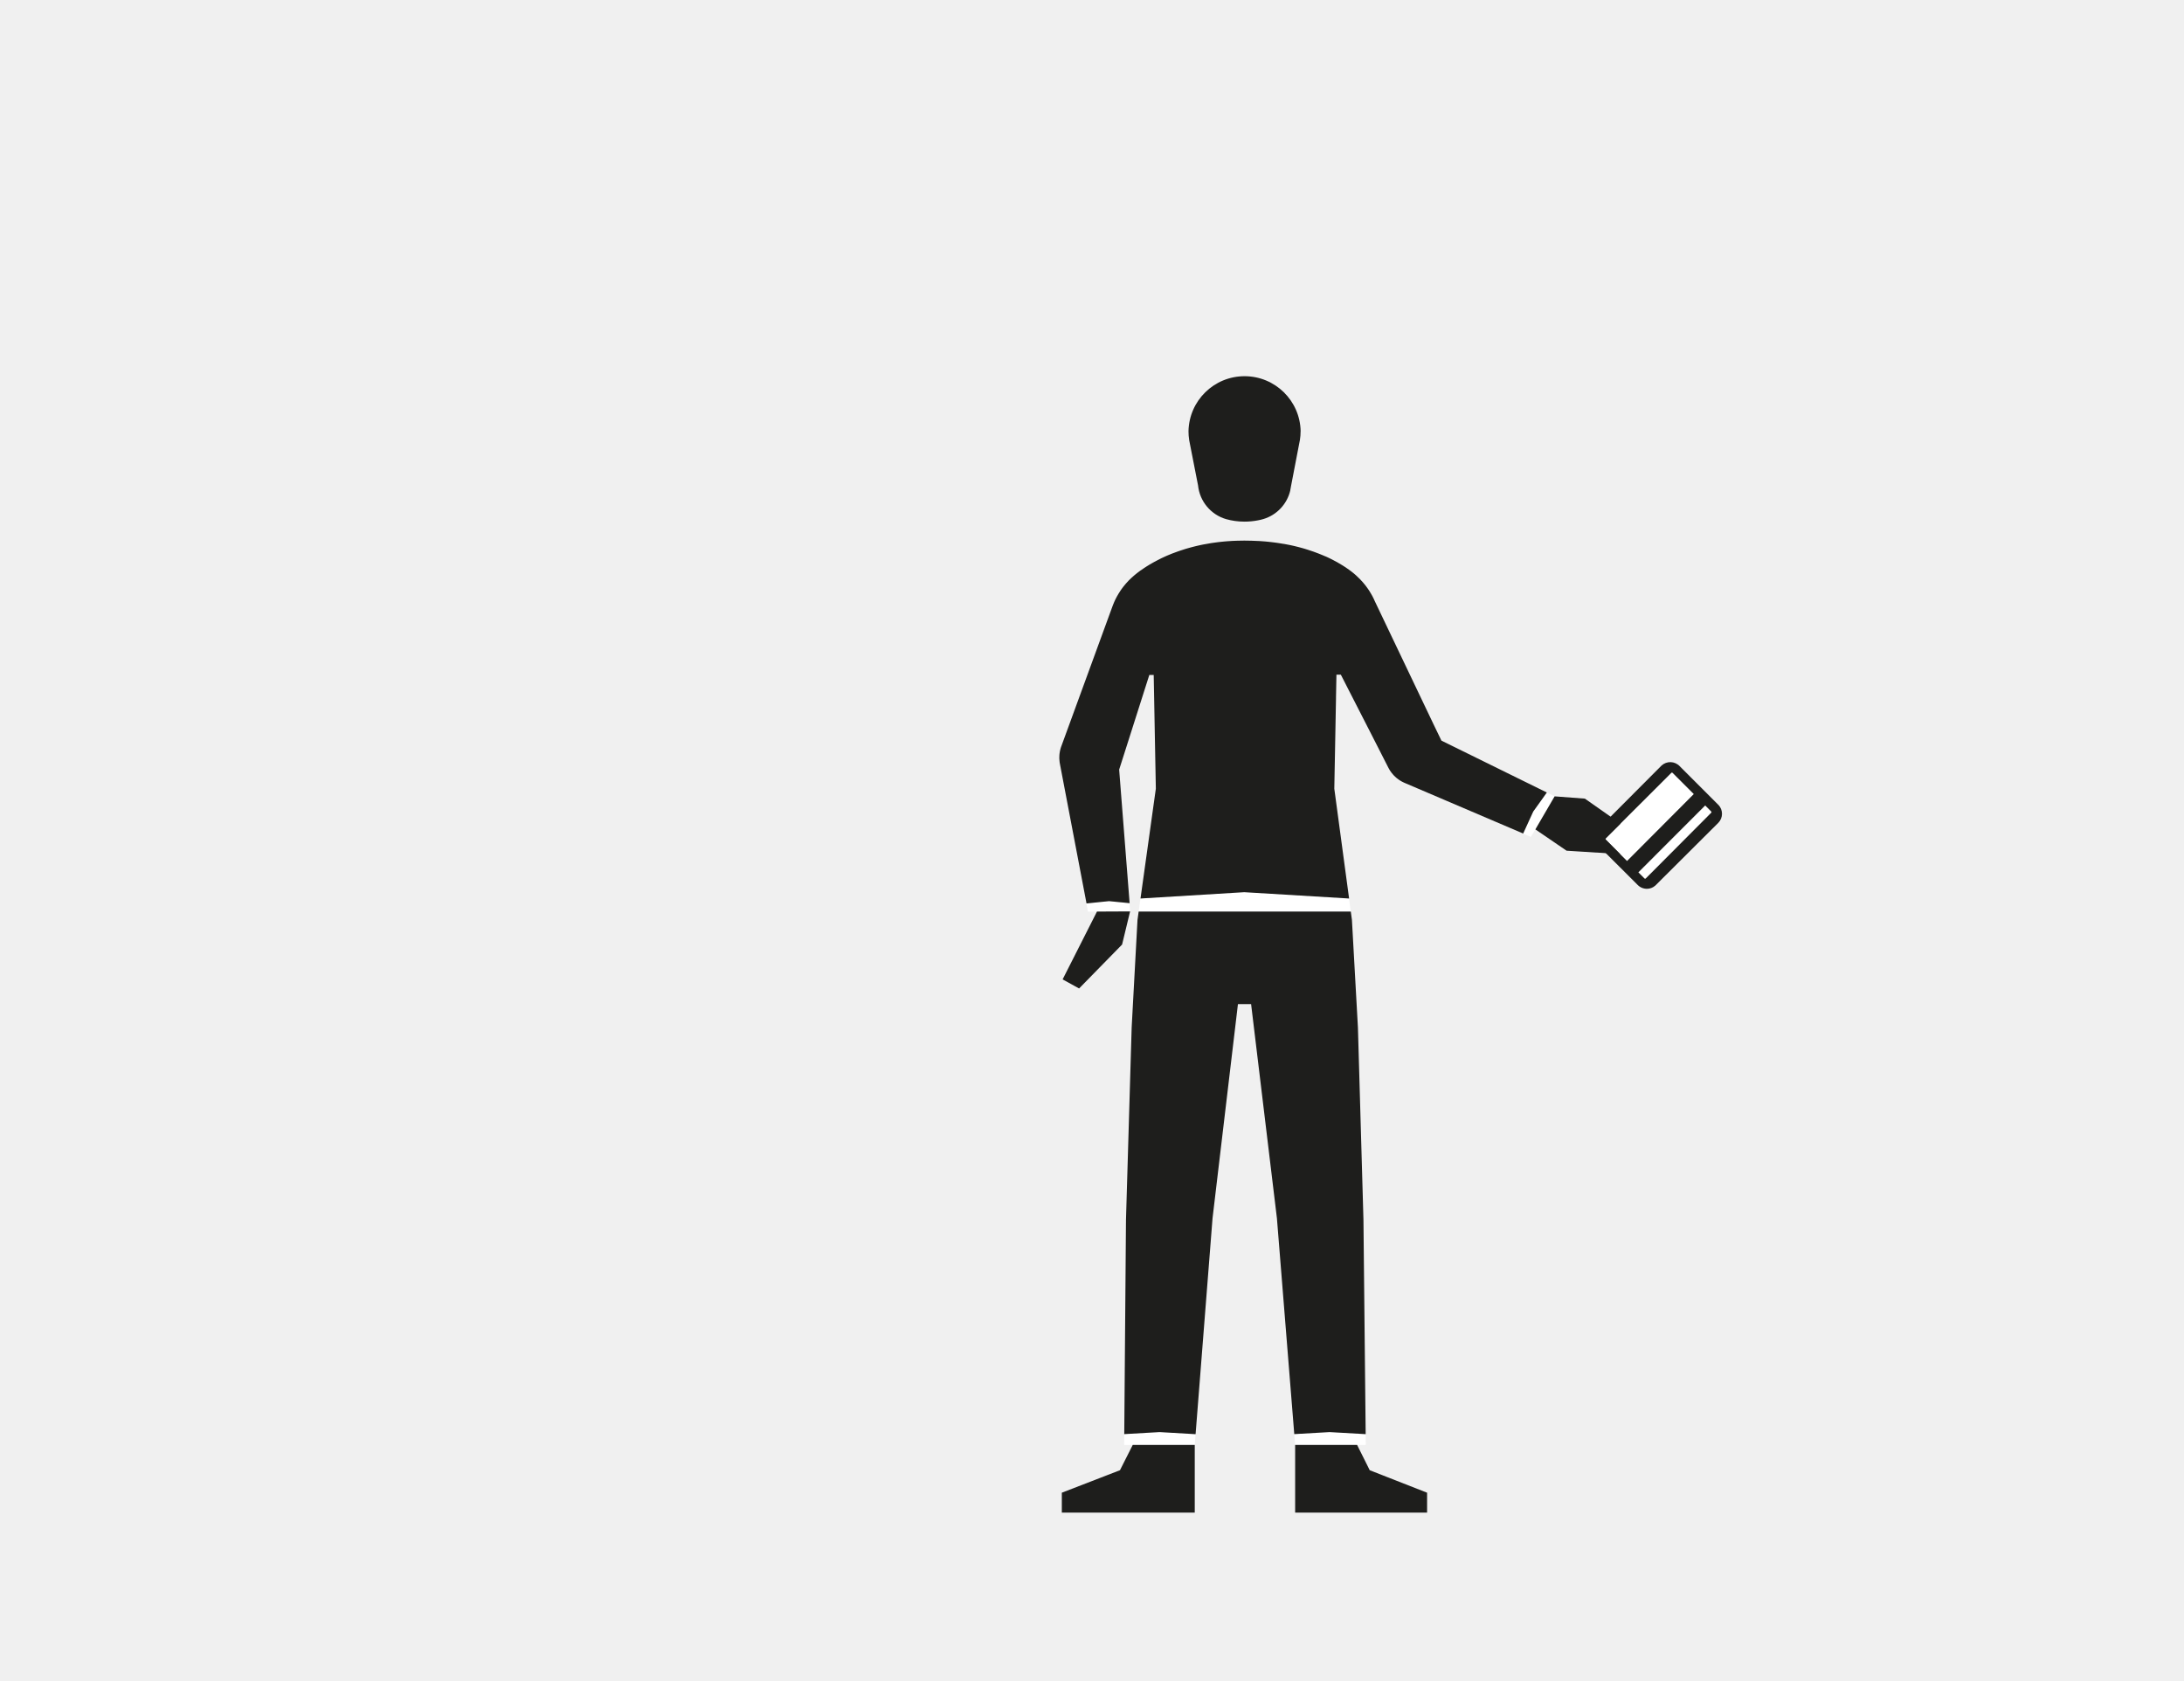
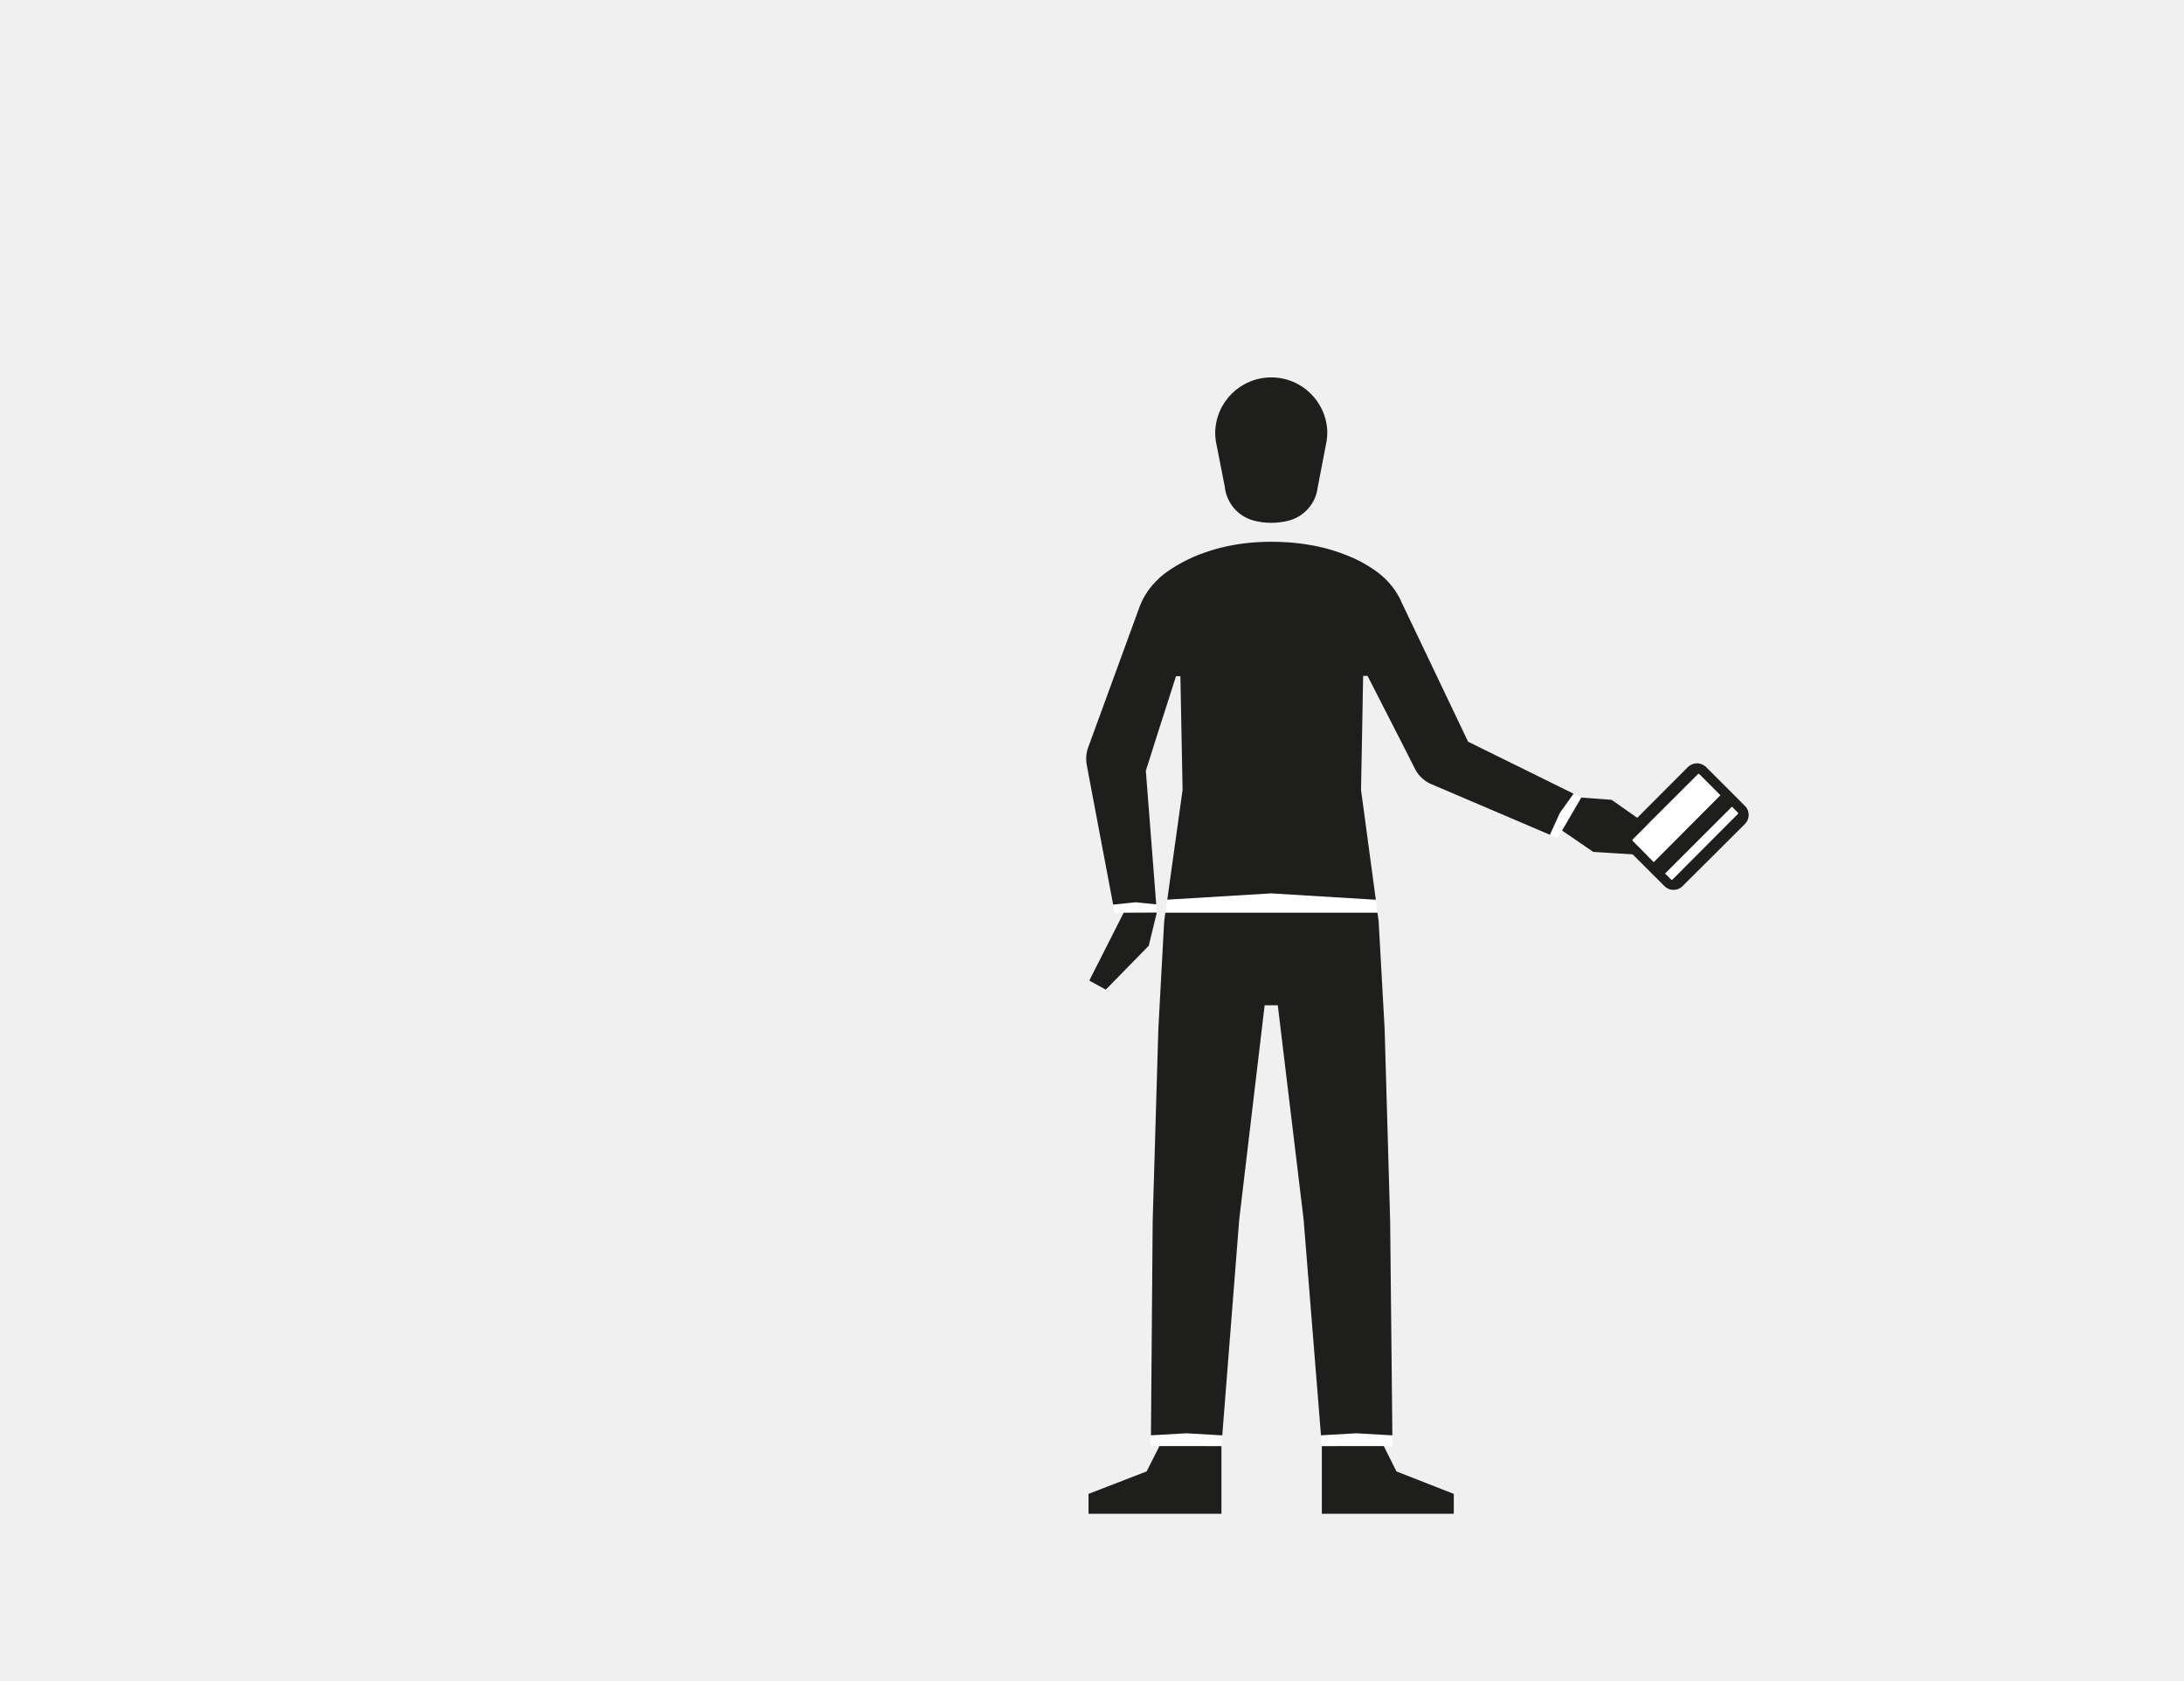
<svg xmlns="http://www.w3.org/2000/svg" id="Capa_3" data-name="Capa 3" viewBox="0 0 1300 1000">
  <defs>
    <style>.cls-1{fill:#fff;}.cls-2{fill:#1e1e1c;}</style>
  </defs>
-   <polygon class="cls-1" points="672.67 542.45 652.96 542.54 652.96 542.55 647.56 542.55 646.64 537.67 655.9 536.72 660.06 536.3 671.99 537.48 672.29 537.51 672.66 542.34 672.66 542.35 672.67 542.45" />
-   <polygon class="cls-1" points="913.92 493.63 914.37 492.85 922.61 478.71 925.37 473.98 925.22 473.96 925.26 473.9 920.74 471.67 917.62 476.05 917.21 476.62 912.64 483.03 909.89 489.04 908.8 491.43 906.65 496.13 911.19 498.08 913.92 493.63" />
-   <polygon class="cls-1" points="770.92 859.99 805.51 859.97 807.79 859.97 807.79 859.97 812.97 859.97 812.9 853.56 791.41 852.33 770.4 853.54 770.91 859.88 770.92 859.97 770.91 859.97 770.92 859.99" />
-   <polygon class="cls-1" points="711.66 853.58 711.16 859.97 711.15 859.97 711.15 859.99 676.57 859.97 674.26 859.97 674.26 859.97 669.14 859.97 669.2 853.54 690.27 852.33 711.66 853.58" />
-   <path class="cls-1" d="M804.05,542.54H677.77l0-.11,1.08-7.71c5.07-.36,61.75-3.76,61.75-3.76l62.38,3.8,1,7.67Z" />
-   <path class="cls-2" d="M707.81,261.88l.5,2.53C708.11,263.58,708,262.74,707.81,261.88Z" />
-   <path class="cls-2" d="M774.16,256.69a32.62,32.62,0,0,1-.39,5.07h0c-.13.88-.3,1.74-.5,2.59l-4.95,25.74a.2.2,0,0,1,0,.07l-.27,1.42a.59.59,0,0,1,0,.19,23.35,23.35,0,0,1-16.06,17.16,30.79,30.79,0,0,1-3.19.76,42,42,0,0,1-8,.77,40.39,40.39,0,0,1-11.13-1.53,23.4,23.4,0,0,1-16.54-20v0l-4.8-24.5-.5-2.54v-.08a32.91,32.91,0,0,1-.39-5.1,33.38,33.38,0,0,1,66.75,0Z" />
-   <path class="cls-2" d="M768,291.59l0,.19h0A.58.58,0,0,0,768,291.59Z" />
-   <polygon class="cls-2" points="812.9 853.56 791.41 852.33 770.4 853.54 760.07 725.07 744.7 597.61 736.87 597.61 736.87 597.61 721.75 725.07 711.66 853.58 690.27 852.33 669.2 853.54 670.23 725.97 673.61 611.53 677.08 547.52 677.77 542.54 804.05 542.54 804.72 547.52 808.29 611.53 811.58 725.97 812.9 853.56" />
-   <polygon class="cls-2" points="672.68 542.45 672.67 542.48 672.66 542.54 672.61 542.73 671.7 546.48 667.91 562.16 667.9 562.17 642.32 588.3 632.51 582.91 652.87 542.72 652.95 542.55 652.96 542.55 652.96 542.54 672.67 542.45 672.68 542.45" />
-   <polygon class="cls-2" points="711.16 859.97 711.16 900.25 632.04 900.25 632.04 888.41 658.99 877.99 666.65 875.03 669.06 870.25 674.26 859.97 674.26 859.97 674.26 859.97 676.57 859.97 711.15 859.99 711.15 859.97 711.16 859.97" />
-   <path class="cls-2" d="M920.74,471.67l-3.12,4.38-.41.57L912.64,483l-2.75,6-1.09,2.39-2.15,4.7-70.25-30-.63-.27-.81-.39c-.27-.14-.53-.27-.79-.42l-.78-.46c-.25-.16-.5-.32-.74-.49-.5-.35-1-.71-1.44-1.09s-.91-.8-1.33-1.23c-.19-.2-.38-.4-.55-.6a19.54,19.54,0,0,1-2-2.59h0c-.29-.47-.57-.95-.82-1.44h0l-6.42-12.6-1.86-3.64-1.79-3.52-13.55-26.47-3.29-6.45h0l-1.49-2.9h-2.61l-.26,13.52v.73l-.71,37.86-.12,6.06-.18,9.71,8.8,65.35L740.62,531s-56.68,3.4-61.75,3.76L688,469.4l-.21-11.29-.09-4.47L687,416l-.27-14.29h-2.61l-3.54,11.1-7.8,24.49-3.65,11.45h0l-1.56,4.89-1.33,4.16-.07.22.22,2.92h0l6,76.57h0l-.3,0-11.93-1.18-4.16.42-9.26.95L631,455.16v-.05l-.25-1.31s0,0,0,0,0-.08,0-.13a3,3,0,0,1-.06-.42,18.33,18.33,0,0,1-.09-3.91c0-.25,0-.5.07-.75.06-.49.14-1,.23-1.47s.21-1,.34-1.43l.21-.71.27-.79h0l.1-.25L662,361.37l.38-1a.49.49,0,0,1,.06-.17,41.55,41.55,0,0,1,3.32-6.8c.36-.61.74-1.2,1.14-1.78.16-.25.33-.5.5-.75l.53-.73c.17-.24.36-.49.54-.73l.2-.25c.48-.62,1-1.22,1.49-1.81a42.25,42.25,0,0,1,3.49-3.59h0l0,0,.05,0,.06-.06.52-.48c.14-.13.29-.27.48-.43l.67-.58.66-.53c.13-.12.27-.23.41-.34l1-.77.47-.35c.32-.25.66-.5,1-.76l.07,0c.58-.43,1.22-.86,1.9-1.32.46-.31.93-.62,1.44-.94l.77-.48,1.2-.74c.42-.25.85-.5,1.29-.74s.89-.51,1.35-.76c.7-.39,1.42-.78,2.18-1.17,1.49-.77,3.1-1.55,4.82-2.31l.87-.38c.89-.38,1.79-.76,2.72-1.12l1-.37,0,0c.81-.31,1.65-.61,2.5-.92l1.43-.49c.83-.29,1.69-.56,2.56-.83l.52-.17,1.17-.34c.5-.15,1-.29,1.49-.42s1-.28,1.52-.41l1.54-.39,1.59-.38,1.62-.36,1.64-.34c1.65-.33,3.35-.63,5.09-.9h.1l1.75-.25,1.82-.24c.61-.08,1.22-.14,1.84-.21l1.89-.19,1.92-.16c1.93-.15,3.91-.26,5.95-.31,1.35,0,2.73-.07,4.13-.07s2.88,0,4.28.07,2.6.09,3.87.16a2,2,0,0,1,.35,0c1.33.07,2.62.17,3.89.28l1.92.19,1.9.21c.46.05.93.1,1.39.17l1.36.18c.21,0,.43.05.64.09l.57.09h.08c1.05.16,2.08.33,3.1.51l.19,0q1.68.3,3.3.63l1.64.35,1.61.37,1.57.39,1.16.3,1.12.3,1.1.31,1.13.33c.6.19,1.2.36,1.78.56,1.18.36,2.31.75,3.4,1.14s1.9.69,2.8,1.05l.93.37c.83.33,1.64.67,2.42,1l.8.35.09,0,.86.39,1.25.59,1.22.6c2.47,1.23,4.64,2.45,6.51,3.62.66.4,1.3.81,1.89,1.2l.25.17c.78.52,1.49,1,2.13,1.49.27.19.53.39.78.58h0l.94.72.42.34.14.11.71.58.52.46.5.44a4.38,4.38,0,0,1,.37.34l.14.14a.94.94,0,0,1,.1.1.19.19,0,0,1,.08.07h0l0,0h0a41.47,41.47,0,0,1,3.51,3.63c.5.59,1,1.19,1.48,1.8s.87,1.15,1.28,1.75c.19.27.38.54.56.82s.37.56.55.84c.42.66.81,1.33,1.19,2,.19.34.37.68.55,1s.5,1,.74,1.48.37.8.54,1.21c.08.15.15.3.22.46h0v0l33.75,70.73h0l1.33,2.79h0L858,440.8h0l4.19,2.06,2.36,1.16Z" />
-   <polygon class="cls-2" points="849.46 888.41 849.46 900.25 770.92 900.25 770.92 859.99 805.51 859.97 807.79 859.97 807.79 859.97 813.08 870.55 815.31 875.03 825.59 879.06 849.46 888.41" />
-   <polygon class="cls-2" points="973.32 496.34 973.31 496.35 971.68 500.97 970.97 502.98 969.61 506.82 969.58 506.89 968.99 508.61 932.48 506.31 913.92 493.63 914.37 492.85 922.61 478.71 925.37 473.98 925.38 473.98 925.38 473.97 943.39 475.32 973.32 496.34" />
-   <path class="cls-1" d="M978.78,522.78l-.55-.57-1.1-1.1-8.86-8.88-8.15-8.16-4.35-4.36a.53.53,0,0,1,0-.73l1-1,35.49-35.42,2.63-2.63h0a.13.13,0,0,1,.07-.06.28.28,0,0,1,.16-.06.51.51,0,0,1,.35.07s0,0,0,0l0,0,.06.05,18.69,18.68,4.34,4.37a.45.45,0,0,1,0,.65l-1,1-34.4,34.54-3.62,3.63h0l-.09.06a.36.36,0,0,1-.2.08.59.59,0,0,1-.41-.1Z" />
-   <path class="cls-2" d="M1022.89,479.09l-4.51-4.52-18.89-18.89-.27-.25c-.18-.16-.39-.29-.59-.44a7.67,7.67,0,0,0-5.61-1.3,8.07,8.07,0,0,0-2.76,1,7.3,7.3,0,0,0-1.18.89l-.26.24-1.63,1.64L951.77,493l0,0a7.6,7.6,0,0,0-.13,10.56l4.51,4.51,8.16,8.14,8.88,8.86,1.66,1.67.22.2.27.24c.17.16.38.3.57.45a7.64,7.64,0,0,0,8.27.27,7.72,7.72,0,0,0,1.17-.87l.26-.25,2.63-2.63,34.58-34.45a7.67,7.67,0,0,0,.1-10.61Zm-54.42,33.36-.21-.22-8.14-8.15-4.35-4.37a.53.53,0,0,1,0-.73l1-1,35.49-35.42,2.63-2.63h0a.11.11,0,0,1,.07-.06.28.28,0,0,1,.16-.06.51.51,0,0,1,.35.07s0,0,0,0l0,0,.06.05,12.67,12.67Zm50.17-28.78-1,1-34.4,34.54-3.63,3.63h0a.18.18,0,0,1-.09.06.33.33,0,0,1-.19.08.58.58,0,0,1-.41-.1l-.13-.1-.55-.57-1.11-1.1-1.91-1.91L1015,479.39l3.62,3.63A.45.45,0,0,1,1018.64,483.67Z" />
+   <polygon class="cls-1" points="688.56 543.15 668.85 543.24 668.85 543.25 663.45 543.25 662.53 538.37 671.79 537.42 675.95 537 687.88 538.19 688.18 538.22 688.55 543.04 688.55 543.05 688.56 543.15" />
+   <polygon class="cls-1" points="929.81 494.33 930.26 493.55 938.5 479.41 941.26 474.68 941.11 474.67 941.15 474.61 936.63 472.38 933.5 476.76 933.1 477.33 928.53 483.74 925.78 489.74 924.69 492.13 922.54 496.83 927.08 498.79 929.81 494.33" />
+   <polygon class="cls-1" points="786.81 860.69 821.39 860.68 823.68 860.67 823.68 860.68 828.86 860.68 828.79 854.27 807.3 853.04 786.29 854.24 786.8 860.59 786.81 860.68 786.8 860.68 786.81 860.69" />
+   <polygon class="cls-1" points="727.54 854.28 727.05 860.67 727.04 860.67 727.04 860.69 692.46 860.68 690.15 860.67 690.15 860.68 685.03 860.68 685.09 854.24 706.16 853.04 727.54 854.28" />
+   <path class="cls-1" d="M819.93,543.24H693.66l0-.1,1.08-7.72c5.07-.35,61.75-3.75,61.75-3.75l62.38,3.8,1,7.67Z" />
+   <path class="cls-2" d="M723.7,262.58l.5,2.54C724,264.29,723.83,263.44,723.7,262.58Z" />
+   <path class="cls-2" d="M790.05,257.4a32.62,32.62,0,0,1-.39,5.07h0c-.13.88-.3,1.74-.5,2.59l-4.95,25.74a.2.2,0,0,1,0,.07l-.27,1.42a.59.59,0,0,1,0,.19,23.35,23.35,0,0,1-16.06,17.16,30.79,30.79,0,0,1-3.19.76,42,42,0,0,1-8,.77,40.39,40.39,0,0,1-11.13-1.53,23.4,23.4,0,0,1-16.54-20v0l-4.8-24.5-.5-2.54v-.08a32.91,32.91,0,0,1-.39-5.1,33.38,33.38,0,0,1,66.75,0Z" />
+   <path class="cls-2" d="M783.93,292.3l0,.19h0A1.06,1.06,0,0,0,783.93,292.3Z" />
+   <polygon class="cls-2" points="828.79 854.27 807.3 853.04 786.29 854.24 775.96 725.78 760.59 598.32 752.76 598.31 752.76 598.32 737.64 725.78 727.54 854.28 706.16 853.04 685.09 854.24 686.12 726.67 689.5 612.24 692.97 548.22 693.66 543.24 819.94 543.24 820.61 548.22 824.18 612.24 827.47 726.67 828.79 854.27" />
+   <polygon class="cls-2" points="688.57 543.15 688.56 543.18 688.54 543.24 688.5 543.44 687.59 547.18 683.79 562.87 683.79 562.87 658.21 589.01 648.4 583.61 668.75 543.42 668.84 543.25 668.85 543.25 668.85 543.24 688.56 543.15 688.57 543.15" />
+   <polygon class="cls-2" points="727.05 860.67 727.05 900.95 647.93 900.95 647.93 889.12 674.88 878.69 682.53 875.74 684.95 870.95 690.14 860.68 690.15 860.68 690.15 860.67 692.46 860.68 727.04 860.69 727.04 860.67 727.05 860.67" />
+   <path class="cls-2" d="M936.63,472.38l-3.12,4.38-.41.57-4.57,6.41-2.75,6-1.09,2.39-2.15,4.7-70.25-30-.63-.27-.81-.38-.79-.43c-.27-.14-.53-.3-.78-.46s-.5-.32-.75-.49c-.5-.35-1-.71-1.43-1.09s-.91-.8-1.33-1.23c-.19-.19-.38-.39-.56-.59a21.09,21.09,0,0,1-2-2.59h0c-.29-.46-.57-.95-.82-1.44h0L836,445.24l-1.86-3.64-1.8-3.52-13.54-26.46-3.3-6.46h0v0l-1.49-2.9h-2.62l-.25,13.52,0,.73-.7,37.86-.12,6.06-.18,9.71,8.8,65.36-62.38-3.8s-56.68,3.4-61.75,3.75l9.11-65.32-.21-11.28-.1-4.48-.72-37.64-.28-14.29H700l-3.54,11.11L688.61,438,685,449.45h0l-1.56,4.88-1.33,4.16-.07.23.23,2.91h0l5.95,76.57h0l-.3,0L676,537l-4.16.43-9.26.94-15.6-82.5s0,0,0-.06l-.24-1.3a0,0,0,0,1,0,0,.61.61,0,0,1,0-.14c0-.13,0-.27-.07-.42a19,19,0,0,1-.08-3.91c0-.25,0-.5.07-.75.06-.49.14-1,.23-1.46s.21-1,.34-1.44l.21-.71.27-.78h0l.09-.25,30.16-82.54.37-1,.06-.17a42.31,42.31,0,0,1,3.33-6.79c.36-.61.73-1.2,1.13-1.79l.51-.74c.17-.25.35-.5.53-.73s.35-.5.54-.73l.2-.26c.48-.61,1-1.22,1.49-1.81a42.12,42.12,0,0,1,3.49-3.58h0l0,0,0-.06.06-.06.52-.48.47-.43.68-.58.65-.53a4.78,4.78,0,0,1,.42-.34l1-.77.47-.35c.32-.25.66-.49,1-.75,0,0,0,0,.06,0,.59-.43,1.23-.87,1.91-1.32.45-.31.93-.63,1.44-.94.25-.16.5-.33.77-.49l1.2-.73c.42-.26.85-.5,1.29-.75l1.35-.76c.7-.39,1.42-.78,2.17-1.16q2.25-1.17,4.83-2.32l.87-.37c.88-.39,1.79-.76,2.72-1.13l1-.37,0,0,2.5-.92,1.42-.49c.83-.28,1.69-.56,2.56-.83l.53-.16,1.17-.35,1.49-.42c.5-.15,1-.28,1.52-.41l1.54-.39,1.59-.38,1.62-.36,1.64-.34c1.65-.33,3.35-.63,5.09-.9h.1l1.75-.25,1.82-.23,1.84-.22,1.88-.18,1.93-.17c1.93-.15,3.91-.26,5.95-.31,1.35-.05,2.73-.07,4.13-.07s2.88,0,4.27.07,2.61.09,3.88.16l.35,0c1.32.07,2.61.17,3.88.29l1.93.18,1.9.21,1.38.17,1.36.18.65.1.57.08h.08q1.58.22,3.09.51a.69.69,0,0,1,.2,0c1.12.2,2.22.41,3.29.63l1.65.36,1.6.37,1.58.38,1.15.3,1.13.31,1.09.31c.38.1.76.21,1.13.33l1.79.55c1.17.37,2.3.75,3.4,1.14s1.89.7,2.8,1.06c.32.12.63.24.93.37.83.33,1.64.66,2.42,1l.79.35.1,0,.86.39,1.25.6,1.21.59c2.48,1.23,4.65,2.46,6.51,3.62.67.41,1.3.81,1.89,1.21l.26.16c.77.53,1.49,1,2.13,1.49l.78.58h0l.94.72c.14.12.28.24.42.34l.14.11.71.58c.18.17.36.31.52.46l.5.44.37.34a1.54,1.54,0,0,1,.13.14.55.55,0,0,1,.11.1l.08.07h0l.05,0h0a43,43,0,0,1,3.51,3.63c.5.59,1,1.19,1.48,1.81s.87,1.15,1.28,1.74l.56.82c.19.28.37.56.55.85.41.65.81,1.32,1.18,2,.2.33.38.67.56,1s.5,1,.73,1.48.38.8.55,1.21c.08.15.15.31.22.47h0l33.76,70.74h0l1.33,2.79h0l4.34,9.11h0l4.19,2.06,2.36,1.16Z" />
+   <polygon class="cls-2" points="865.35 889.12 865.35 900.95 786.81 900.95 786.81 860.69 821.39 860.68 823.68 860.67 823.68 860.68 828.97 871.25 831.2 875.74 841.48 879.76 865.35 889.12" />
+   <polygon class="cls-2" points="989.21 497.04 989.2 497.06 987.57 501.68 986.86 503.68 985.5 507.53 985.47 507.6 984.87 509.32 948.37 507.02 929.81 494.33 930.26 493.55 938.5 479.41 941.26 474.68 941.27 474.68 941.27 474.68 959.28 476.03 989.21 497.04" />
+   <path class="cls-1" d="M994.67,523.48l-.55-.57-1.11-1.1-8.86-8.87L976,504.78l-4.35-4.37a.54.54,0,0,1,0-.73l1-1,35.49-35.42,2.63-2.63h0s0,0,.07-.06a.38.38,0,0,1,.16-.06.46.46,0,0,1,.35.08s0,0,0,0l0,0s0,0,.06.05l18.68,18.68,4.35,4.36a.45.45,0,0,1,0,.66l-1,1-34.4,34.54-3.63,3.63h0l-.1.07a.54.54,0,0,1-.19.08.63.63,0,0,1-.41-.1Z" />
+   <path class="cls-2" d="M1038.78,479.79l-4.51-4.52-18.89-18.89-.27-.25c-.18-.16-.39-.29-.59-.44a7.67,7.67,0,0,0-5.61-1.3,8.07,8.07,0,0,0-2.76,1,7.3,7.3,0,0,0-1.18.89l-.26.24-1.63,1.64-35.42,35.49,0,0a7.6,7.6,0,0,0-.13,10.56l4.51,4.51,8.16,8.14,8.88,8.86,1.66,1.67.22.2.27.24c.17.16.38.3.57.45a7.64,7.64,0,0,0,8.27.27,7.72,7.72,0,0,0,1.17-.87l.26-.25,2.63-2.63,34.58-34.45a7.67,7.67,0,0,0,.1-10.61Zm-54.42,33.36-.21-.22L976,504.78l-4.35-4.37a.53.53,0,0,1,0-.73l1-1,35.49-35.42,2.63-2.63h0a.11.11,0,0,1,.07-.06.28.28,0,0,1,.16-.06.51.51,0,0,1,.35.07s0,0,0,0l0,0,.06.05,12.67,12.67Zm50.17-28.78-1,1-34.4,34.54-3.63,3.63h0a.18.18,0,0,1-.09.06.33.33,0,0,1-.19.08.58.58,0,0,1-.41-.1l-.13-.1-.55-.57-1.11-1.1-1.91-1.91,39.82-39.81,3.62,3.63A.45.45,0,0,1,1034.53,484.37Z" />
</svg>
